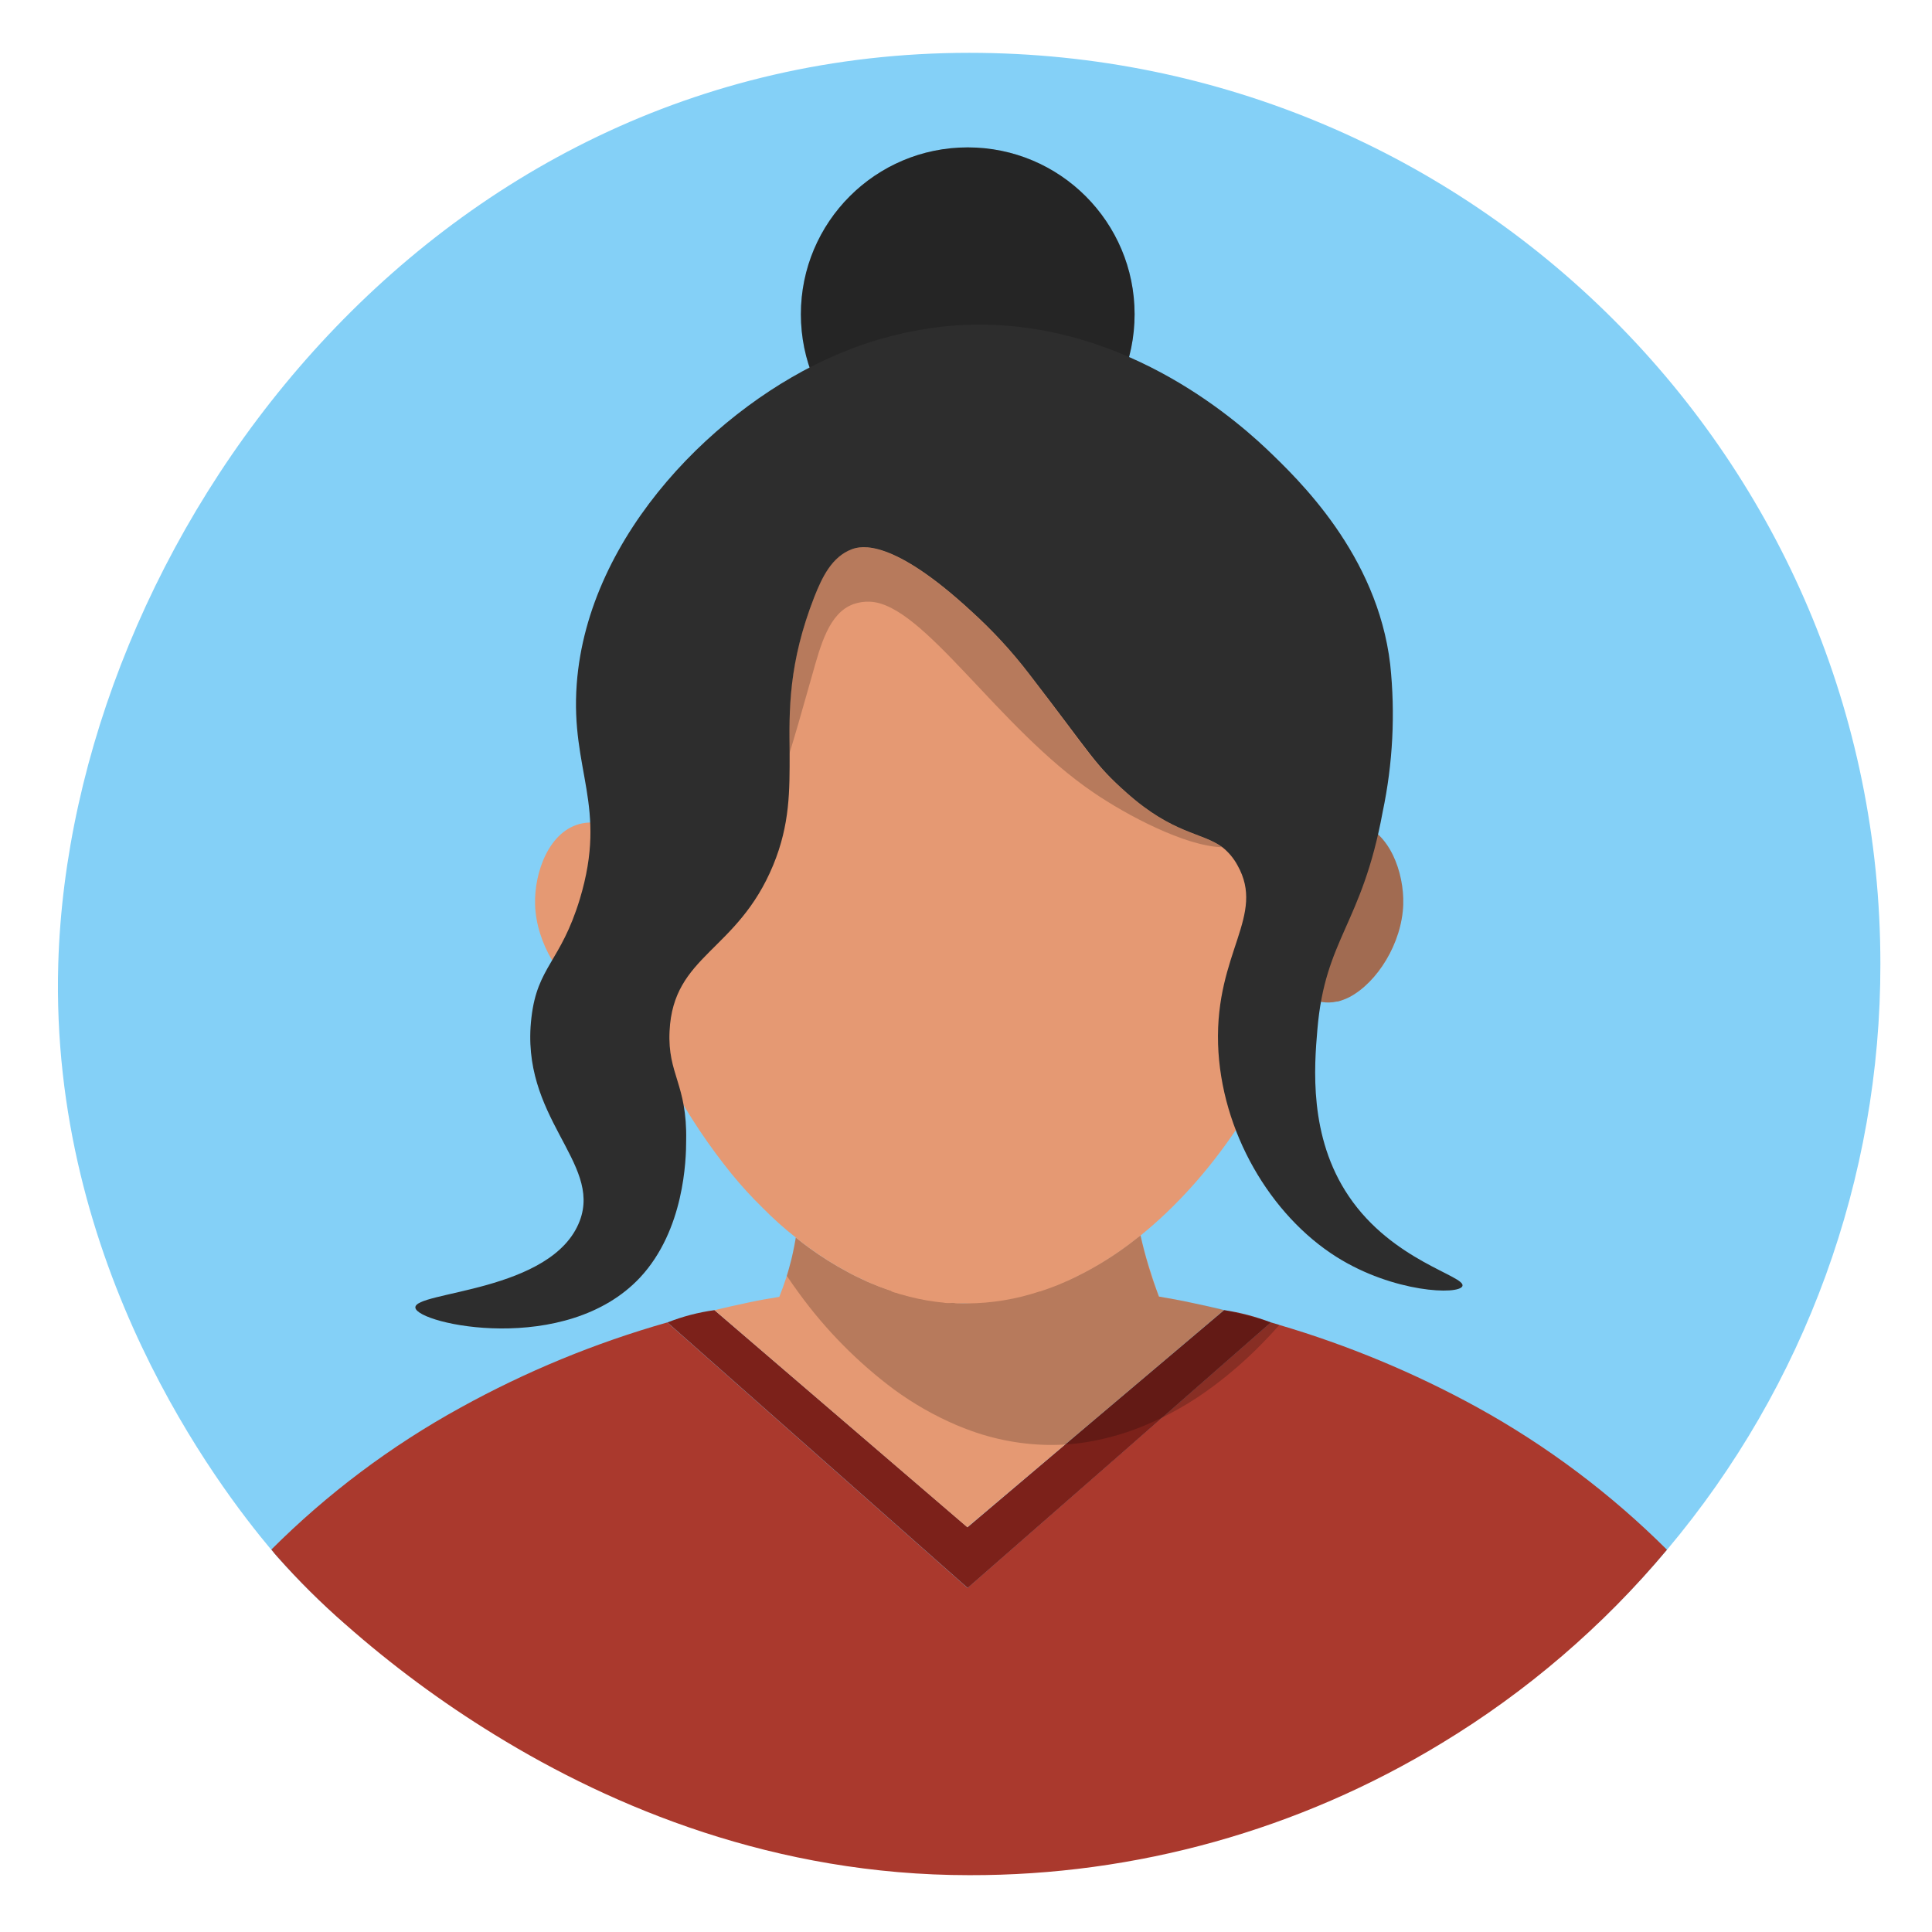
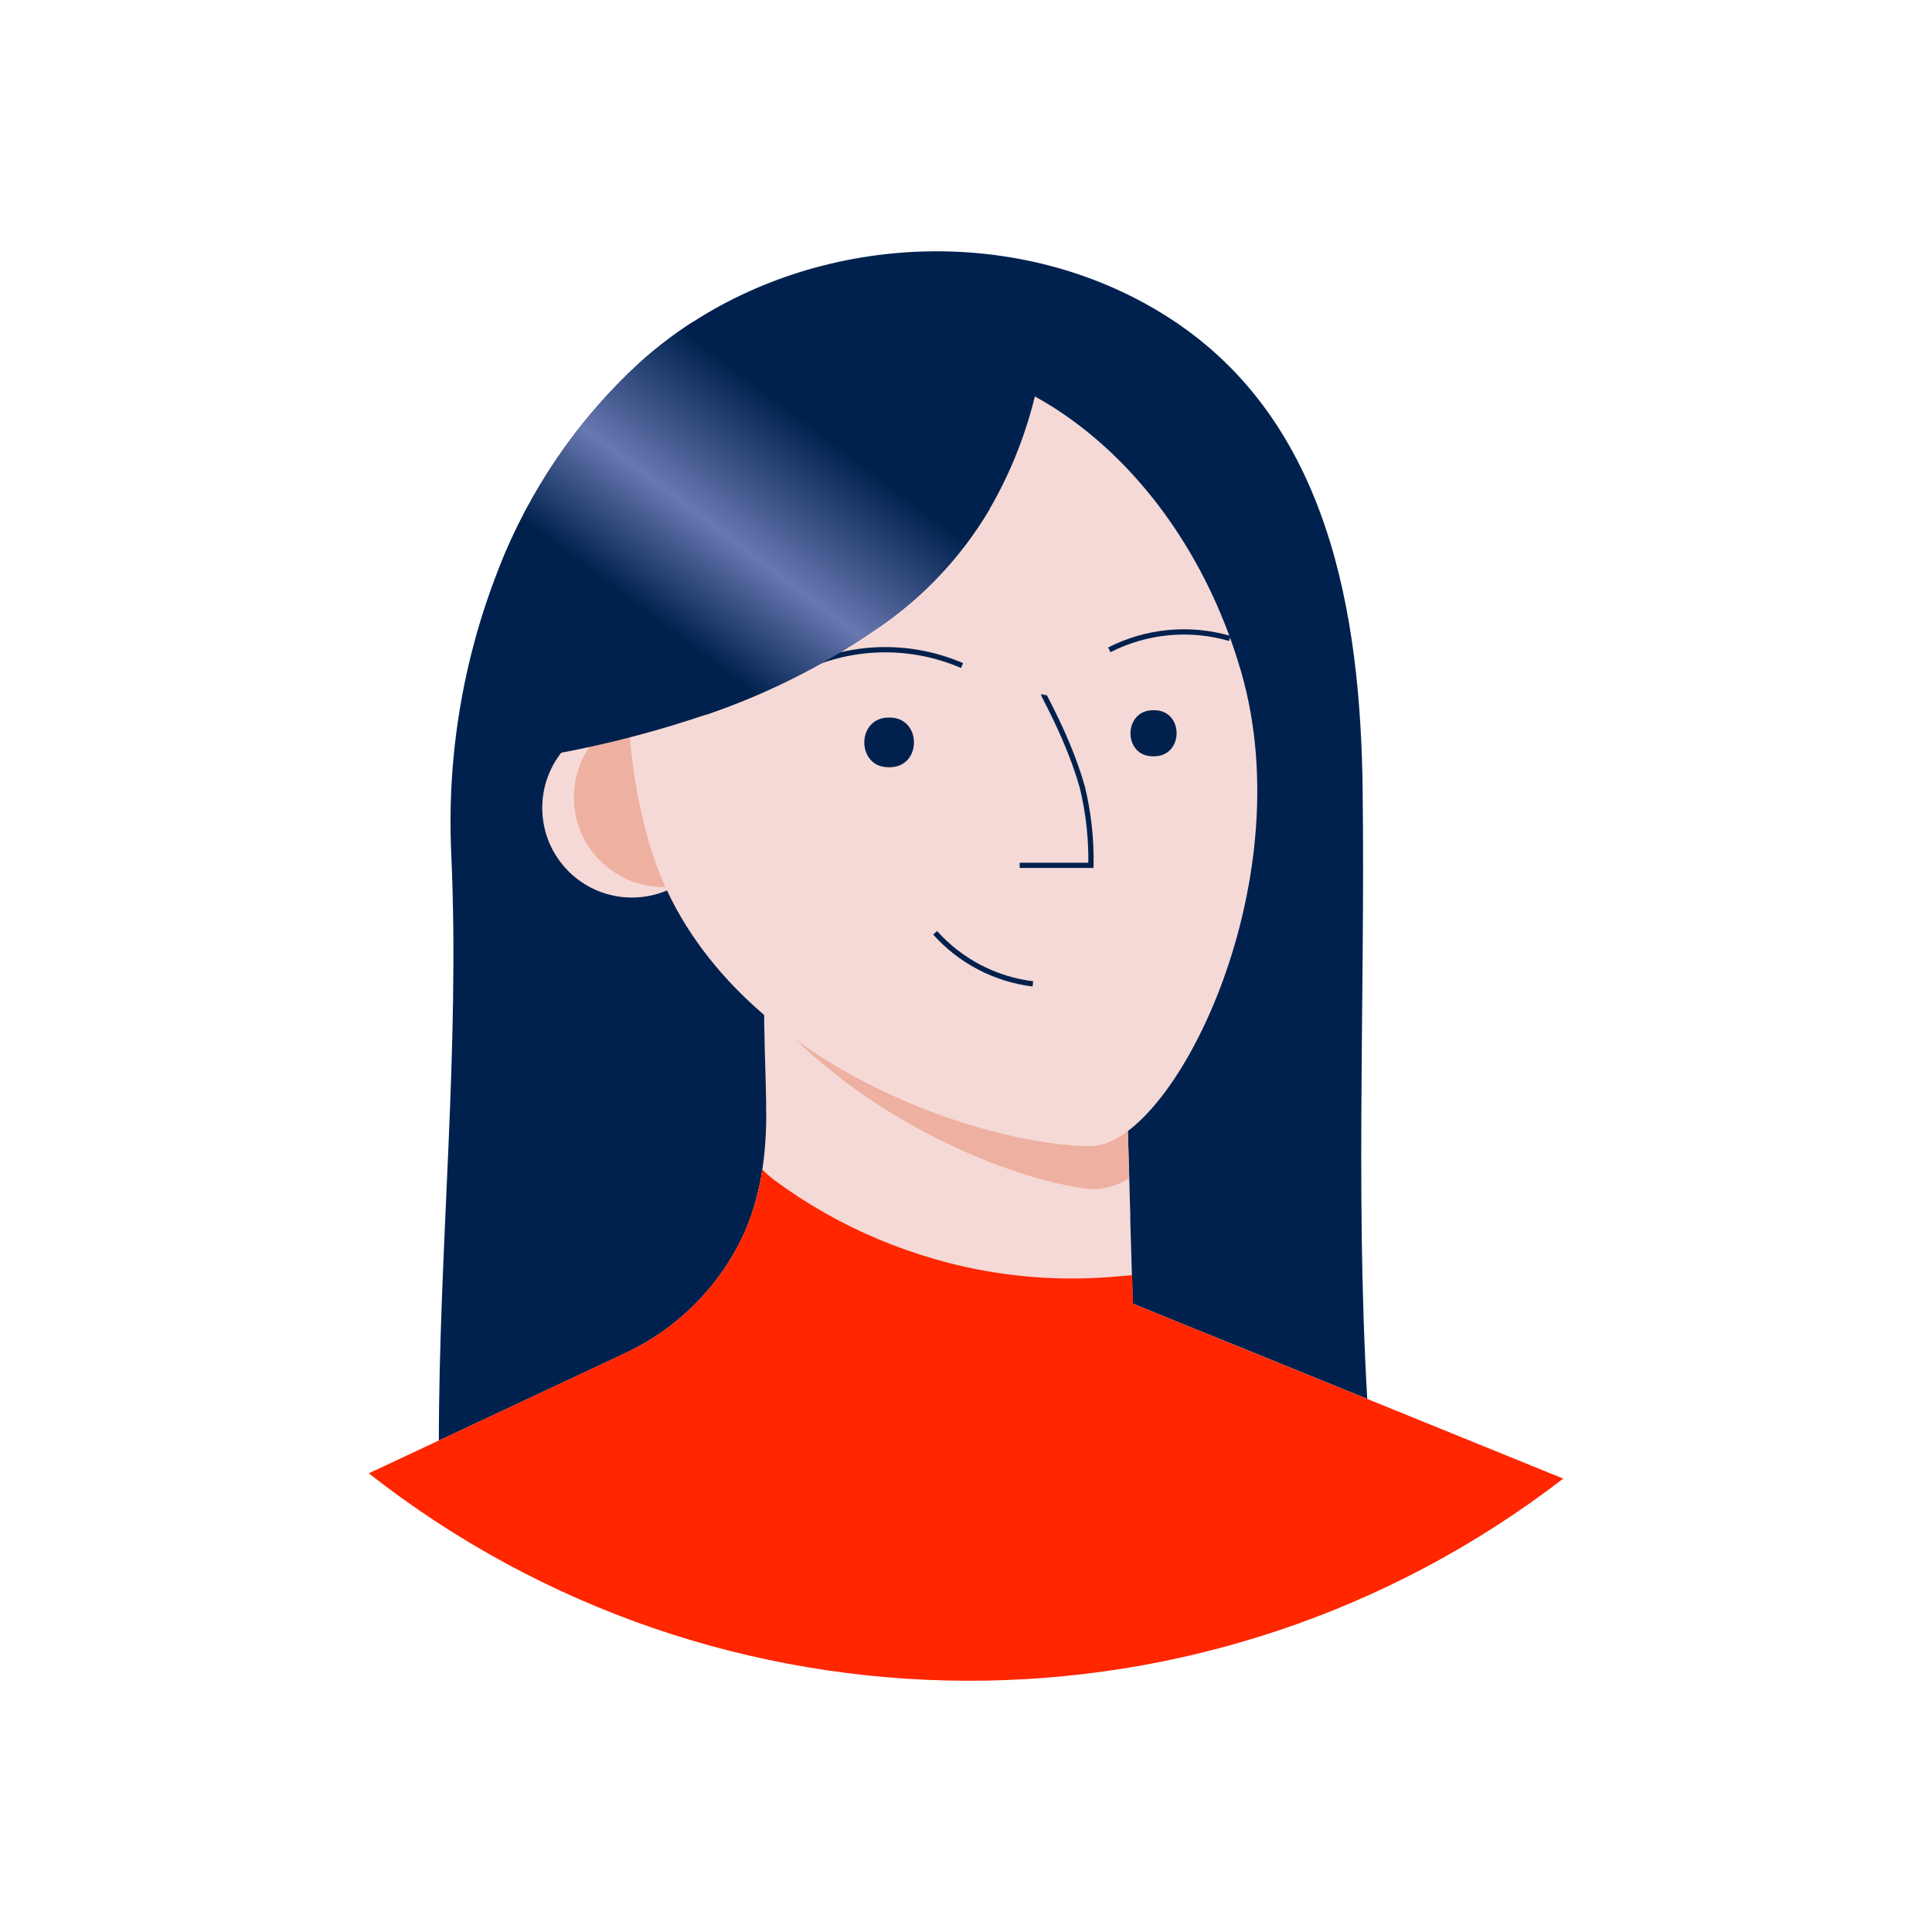
- <svg xmlns="http://www.w3.org/2000/svg" width="800px" height="800px" viewBox="0 0 256 256" data-name="Layer 1" id="Layer_1">
-   <defs>
-     <style>.cls-1{fill:#84d0f7;}.cls-2{fill:#2d2d2d;}.cls-3{fill:#050505;}.cls-3,.cls-7{opacity:0.2;}.cls-4{fill:#aa392d;}.cls-5{fill:#7c211a;}.cls-6{fill:#e59973;}.cls-8{opacity:0.3;}</style>
-   </defs>
-   <g data-name="Female 1" id="Female_1">
-     <path class="cls-1" d="M249.16,127.72a120.25,120.25,0,0,1-28.27,77.63,123.4,123.4,0,0,1-9.2,9.79h-166a101.12,101.12,0,0,1-8.95-8.86c-.24-.27-.51-.59-.81-.95C29,197.07,6.56,167.78,7.72,127.72,9.33,72.21,56,7,128.44,7A120.72,120.72,0,0,1,249.16,127.72Z" id="Wallpaper" />
-     <circle class="cls-2" cx="128.23" cy="41.64" id="Chignon" r="22.11" />
-     <circle class="cls-3" cx="128.23" cy="41.64" id="ChignonShadow" r="22.11" />
-     <path class="cls-4" d="M220.88,205.35A119.78,119.78,0,0,1,191,231a119.83,119.83,0,0,1-62.56,17.47c-25.7,0-47.17-8.93-62.88-18.6a142.57,142.57,0,0,1-19.84-14.68,99,99,0,0,1-8.93-8.87c-.24-.26-.52-.59-.83-1A111.23,111.23,0,0,1,61,186.53a130.17,130.17,0,0,1,27.42-11.3q19.91,17.6,39.78,35.18,20.11-17.59,40.18-35.18c.28.09.57.15.85.24a1.84,1.84,0,0,0,.28.09,132,132,0,0,1,26.25,10.93A112.71,112.71,0,0,1,220.88,205.35Z" id="Sweater" />
-     <path class="cls-5" d="M168.4,175.23q-20.07,17.6-40.18,35.18-19.87-17.59-39.78-35.18a27,27,0,0,1,6.23-1.63Q111.43,188,128.2,202.37q17-14.42,34-28.77A28.66,28.66,0,0,1,168.4,175.23Z" id="Neckband" />
-     <path class="cls-6" d="M162.17,173.6q-17,14.37-34,28.77Q111.45,188,94.67,173.6c1.44-.35,2.94-.67,4.46-1s2.78-.54,4.13-.76a37.39,37.39,0,0,0,1.65-5.13c.22-1,.39-1.87.54-2.74a40.76,40.76,0,0,0,4.3,3.07,46.13,46.13,0,0,0,4.44,2.43,36.36,36.36,0,0,0,13.4,3.22,36.86,36.86,0,0,0,14.91-3.5,53,53,0,0,0,4.89-2.78c1.52-1,2.78-2,3.74-2.74.28,1.28.63,2.63,1.06,4s.89,2.85,1.39,4.13c1.18.2,2.37.41,3.61.67C158.91,172.84,160.56,173.21,162.17,173.6Z" id="Neck" />
-     <path class="cls-7" d="M169.53,175.56c-.82.93-1.67,1.84-2.54,2.71a55,55,0,0,1-6.22,5.41,42.25,42.25,0,0,1-9.4,5.33,34.85,34.85,0,0,1-6.54,1.93,29.43,29.43,0,0,1-6,.52,31.6,31.6,0,0,1-11.5-2.39l-.65-.26a42.05,42.05,0,0,1-8.21-4.69,59.67,59.67,0,0,1-12.56-12.71c-.57-.77-1.11-1.55-1.65-2.35.11-.35.21-.7.3-1.07a34.18,34.18,0,0,0,.89-4c.59.48,1.18.94,1.78,1.37a42.73,42.73,0,0,0,5.07,3.18c.17.08.34.19.52.28s.41.21.63.32l.74.35.43.2c.13.06.26.13.37.17l.46.2.43.17a1,1,0,0,0,.22.09c.17.08.35.15.52.21s.44.16.67.24c0,0,0,0,0,0,.26.09.47.18.71.24l.16.07c.17,0,.34.11.52.15a6.12,6.12,0,0,0,.76.24,2,2,0,0,1,.35.09l.69.19a29.44,29.44,0,0,0,4.5.78,2.36,2.36,0,0,0,.48.05,1.51,1.51,0,0,0,.3,0c.22,0,.41,0,.63,0s.35,0,.54.05h1.18a31,31,0,0,0,9.62-1.59l.07,0,.37-.13c.65-.2,1.28-.46,1.93-.7l.18-.08.82-.35c.07,0,.13-.07.22-.09a44,44,0,0,0,8.17-4.82l1.61-1.24c.3,1.35.67,2.8,1.13,4.32.41,1.37.87,2.65,1.32,3.85l1.09.2,1.09.19,1.06.2c.26.06.52.1.8.17a5,5,0,0,1,.53.11c1.34.28,2.69.56,4,.89,2.1.5,4.17,1,6.23,1.63Z" id="NeckShadow" />
-     <path class="cls-6" d="M185.93,119.84c-.15,5.14-3.44,10.35-7.11,12.27a7.65,7.65,0,0,1-1.56.59l-.12,0a4.93,4.93,0,0,1-2,.06,5,5,0,0,1-2-.87,2.92,2.92,0,0,1-.28-.21,6.78,6.78,0,0,1-1.11-1.1c-2.65-3.19-3.73-9.18-2-14a14.46,14.46,0,0,1,3.2-5,8.77,8.77,0,0,1,4.38-2.57,5.76,5.76,0,0,1,2.34,0C184.05,109.94,186.06,115.55,185.93,119.84Z" id="RightEar" />
-     <path class="cls-8" d="M185.94,119.84c-.18,5.15-3.46,10.34-7.13,12.28a8.27,8.27,0,0,1-1.54.59l-.13,0a5.29,5.29,0,0,1-2,.06,5.2,5.2,0,0,1-2-.87l-.28-.21a8.13,8.13,0,0,1-1.11-1.09c-2.65-3.19-3.73-9.19-1.95-14a14.48,14.48,0,0,1,3.19-5,10.12,10.12,0,0,1,3.11-2.17,5.9,5.9,0,0,1,1.28-.39,5.63,5.63,0,0,1,2.35,0c.11,0,.24,0,.35.09C184.16,110.24,186.07,115.67,185.94,119.84Z" id="RightEarShadow" />
-     <path class="cls-6" d="M85.08,130.62a7.36,7.36,0,0,1-1.39,1.3,4.9,4.9,0,0,1-4,.81l-.12,0a7.15,7.15,0,0,1-1.56-.6c-3.67-1.91-6.95-7.12-7.11-12.26-.13-4.29,1.88-9.9,6.25-10.77,2.48-.5,4.86.7,6.73,2.58a14.51,14.51,0,0,1,3.2,5C88.81,121.43,87.72,127.42,85.08,130.62Z" id="LeftHear" />
-     <path class="cls-6" d="M177.33,109.09c0,.39,0,.8-.06,1.21a78.32,78.32,0,0,1-4.46,21.41c-4.6,13-12.36,24.46-21.68,32l-1.61,1.24a44,44,0,0,1-8.17,4.82c-.09,0-.15.07-.22.09l-.82.35-.18.08c-.65.24-1.28.5-1.93.7l-.37.13-.07,0a31,31,0,0,1-9.62,1.59H127c-.19,0-.37,0-.54-.05s-.41,0-.63,0a1.51,1.51,0,0,1-.3,0,2.36,2.36,0,0,1-.48-.05,29.44,29.44,0,0,1-4.5-.78l-.69-.19a2,2,0,0,0-.35-.09,6.12,6.12,0,0,1-.76-.24c-.18,0-.35-.11-.52-.15L118,171c-.24-.06-.45-.15-.71-.24,0,0,0,0,0,0-.23-.08-.45-.15-.67-.24s-.35-.13-.52-.21a1,1,0,0,1-.22-.09l-.43-.17-.46-.2c-.11,0-.24-.11-.37-.17l-.43-.2-.74-.35c-.22-.11-.44-.21-.63-.32s-.35-.2-.52-.28a42.73,42.73,0,0,1-5.07-3.18c-.6-.43-1.19-.89-1.78-1.37a46.22,46.22,0,0,1-4.39-3.93,53.28,53.28,0,0,1-4.1-4.48v0a77.71,77.71,0,0,1-13.52-24.81,80,80,0,0,1-3.78-18.08c-.09-1-.15-2-.2-3.06a66.81,66.81,0,0,1,.33-10.78c.15-1.46.37-2.89.63-4.33a54,54,0,0,1,1.22-5.28,72.94,72.94,0,0,1,4.6-12.47c4.2-8.8,10.26-17.08,17.82-23A39.21,39.21,0,0,1,128.27,45c14.75-.07,27,8.6,35.5,20.27a70.71,70.71,0,0,1,8.54,15.34c.57,1.37,1.09,2.74,1.57,4.13a69.76,69.76,0,0,1,2.54,9.75c.24,1.39.46,2.81.61,4.22A69.19,69.19,0,0,1,177.33,109.09Z" id="Head" />
-     <path class="cls-7" d="M161.93,112.26c-4.91-.13-12.69-4.28-17-7.22-12.69-8.6-22.53-25-29.64-25.31a5.76,5.76,0,0,0-2.23.33c-3.22,1.19-4.31,5.38-5.46,9.45-1.41,5-2.35,8.26-3,10.34-.07-5.71-.18-11.93,3.28-20.77,1-2.63,2.32-5.33,4.93-6.28,1.26-.48,5.39-1.48,15.88,8.21a62.41,62.41,0,0,1,7.57,8.17c8.54,11.15,8.62,12,13,15.86C155.43,110.56,159.21,110.28,161.93,112.26Z" id="HairsShadow" />
-     <path class="cls-2" d="M193.78,170.41c-.46,1.21-9.13.89-16.67-3.85-8.77-5.52-15.34-16.62-15.71-28.21-.36-12.19,6.35-17,2.57-23.7a7.77,7.77,0,0,0-2-2.39h0c-2.72-2-6.5-1.7-12.69-7.22-4.33-3.84-4.41-4.71-13-15.86A62.41,62.41,0,0,0,128.72,81c-10.49-9.69-14.62-8.69-15.88-8.21-2.61,1-3.89,3.65-4.93,6.28-3.46,8.84-3.35,15.06-3.28,20.77,0,4.87.06,9.37-2.18,14.8-4.76,11.51-13.25,11.84-13.73,22-.28,5.74,2.35,7,2.2,14.48,0,2.52-.24,11.86-6.11,18.16-9.8,10.47-29.51,6.19-29.77,4s18.21-2,21.79-11.54c2.92-7.78-8-13.65-6.41-26.93.79-6.77,3.87-7.32,6.41-15.68,3.74-12.39-1.26-17-.41-28.49,1.48-20,18.86-37,34.38-43.61a49.51,49.51,0,0,1,15.06-3.85c20.68-1.76,36.24,10.89,42,16.34,4.18,4,14.63,13.95,16.35,28.51a62.86,62.86,0,0,1-1,19.56c-2.76,15-7.63,16.71-8.65,28.83-.41,4.83-1.19,14.21,4.17,22.1C184.52,167.1,194.26,169.08,193.78,170.41Z" id="Hairs" />
+ <svg xmlns="http://www.w3.org/2000/svg" width="256px" height="256px" viewBox="0 0 366.34 366.34" id="Layer_1" data-name="Layer 1" fill="#000000">
+   <g id="SVGRepo_bgCarrier" stroke-width="0" />
+   <g id="SVGRepo_tracerCarrier" stroke-linecap="round" stroke-linejoin="round" />
+   <g id="SVGRepo_iconCarrier">
+     <defs>
+       <style>.cls-1{fill:#00214e;}.cls-2{fill:#f5d9d6;}.cls-3{fill:#eeb0a0;}.cls-4{fill:none;stroke:#00214e;stroke-miterlimit:10;}.cls-5{fill:#ff2600;}.cls-6{fill:url(#linear-gradient);}</style>
+       <linearGradient id="linear-gradient" x1="109.87" y1="140.89" x2="166.58" y2="65.41" gradientUnits="userSpaceOnUse">
+         <stop offset="0.29" stop-color="#00214e" />
+         <stop offset="0.51" stop-color="#6878b1" />
+         <stop offset="0.79" stop-color="#00214e" />
+       </linearGradient>
+     </defs>
+     <path class="cls-1" d="M258.38,149.67c-.41-33.19-6.33-69.59-36.31-89.15C195,42.86,158.32,43.72,131.45,61a77.55,77.55,0,0,0-10.22,7.8,105.09,105.09,0,0,0-26.66,39,130.84,130.84,0,0,0-9,54.2c1.67,37.14-2.36,74.39-2.36,111.68,0,1.29,0,2.77,1,3.59a4.27,4.27,0,0,0,3,.59c15.62-.87,29.45-3.57,44.53-6.08,18.8-3.12,39.07-2.23,58.1-3.42,11.33-.66,23.24-2.49,34.57-2,3.61.16,35.22,4.85,35.36,6.8C256.75,231.8,258.89,191,258.38,149.67ZM148,145.49l-14.09-10a130.31,130.31,0,0,0,31.94-16,70.63,70.63,0,0,0,21.84-23l5.71,3.61Z" />
+     <path class="cls-2" d="M296.41,280.37a184.56,184.56,0,0,1-226.48-1l48.66-22.81a47.68,47.68,0,0,0,4.35-2.34l1.12-.7c.4-.25.79-.51,1.18-.78a46.54,46.54,0,0,0,14.67-16.47c4-7.55,5.32-15.89,5.38-24.39,0-4.67-.19-9.34-.31-14q0-1.57-.06-3.15-.06-4.75-.1-9.51l.07,0,1.91,1,5.2,2.69,30.29,5.15,31.12,5.3.71,24,.2,6.88,0,1.07.47,15.87,11.47,4.67,9,3.64Z" />
+     <path class="cls-3" d="M214.12,223.37a12.12,12.12,0,0,1-7.34,2.11C192,223.89,163.14,212.3,145,190.85q0-1.57-.06-3.15l0-2.47,1.91,1,5.2,2.69,30.29,5.15,31.12,5.3Z" />
+     <circle class="cls-2" cx="119.82" cy="153.19" r="17" />
+     <circle class="cls-3" cx="125.82" cy="151.19" r="17" />
+     <path class="cls-2" d="M235.36,127.45c11.74,40.68-13.2,89.87-28.54,89.87-21,0-72-16.78-83.73-57.46S127,78.94,158,70,223.62,86.76,235.36,127.45Z" />
+     <path class="cls-4" d="M177.31,176.87a29.74,29.74,0,0,0,18.54,9.69" />
+     <path class="cls-4" d="M197.93,131.73c-.05.2,4.79,8.56,7.31,17.59a58,58,0,0,1,1.62,14.76H193.35" />
+     <path class="cls-4" d="M210.34,123.22a31.18,31.18,0,0,1,22.85-2.16" />
+     <path class="cls-4" d="M151.19,127.2a36.75,36.75,0,0,1,31.23-1" />
+     <path class="cls-1" d="M168.73,136.06c6.1.05,6.1,9.38,0,9.42h-.27c-6.1,0-6.1-9.37,0-9.42h.27Z" />
+     <path class="cls-1" d="M218.86,134.67c5.66,0,5.66,8.7,0,8.74h-.25c-5.67,0-5.67-8.7,0-8.74h.25Z" />
+     <path class="cls-1" d="M198.93,59.32a113.91,113.91,0,0,1-2.27,14,81,81,0,0,1-9,23.18,70.63,70.63,0,0,1-21.84,23,130.31,130.31,0,0,1-31.94,16,202.94,202.94,0,0,1-27.46,7.23c.31-7.63,0-17.07.94-25.93.7-6.36,2.1-12.43,4.92-17.32a79.54,79.54,0,0,1,32.19-30.3l.12-.06C159.38,61.51,182.29,54,198.93,59.32Z" />
+     <path class="cls-5" d="M296.41,280.37a184.56,184.56,0,0,1-226.48-1l48.66-22.81a46.83,46.83,0,0,0,6.65-3.82c.64-.44,1.28-.9,1.89-1.38a46.35,46.35,0,0,0,12.78-15.09,44.69,44.69,0,0,0,4.64-14.48,28.66,28.66,0,0,0,2.22,1.94A95.14,95.14,0,0,0,166.59,235a99,99,0,0,0,10.46,3.69,93.52,93.52,0,0,0,33,3.49c1.54-.12,3.09-.27,4.63-.38l.15,5.08v.33l12.1,4.92Z" />
+     <path class="cls-6" d="M187.64,96.54a70.63,70.63,0,0,1-21.84,23,130.31,130.31,0,0,1-31.94,16l-26.52-18.7-12.77-9a105.09,105.09,0,0,1,26.66-39A77.55,77.55,0,0,1,131.45,61l13,8.22Z" />
  </g>
</svg>
